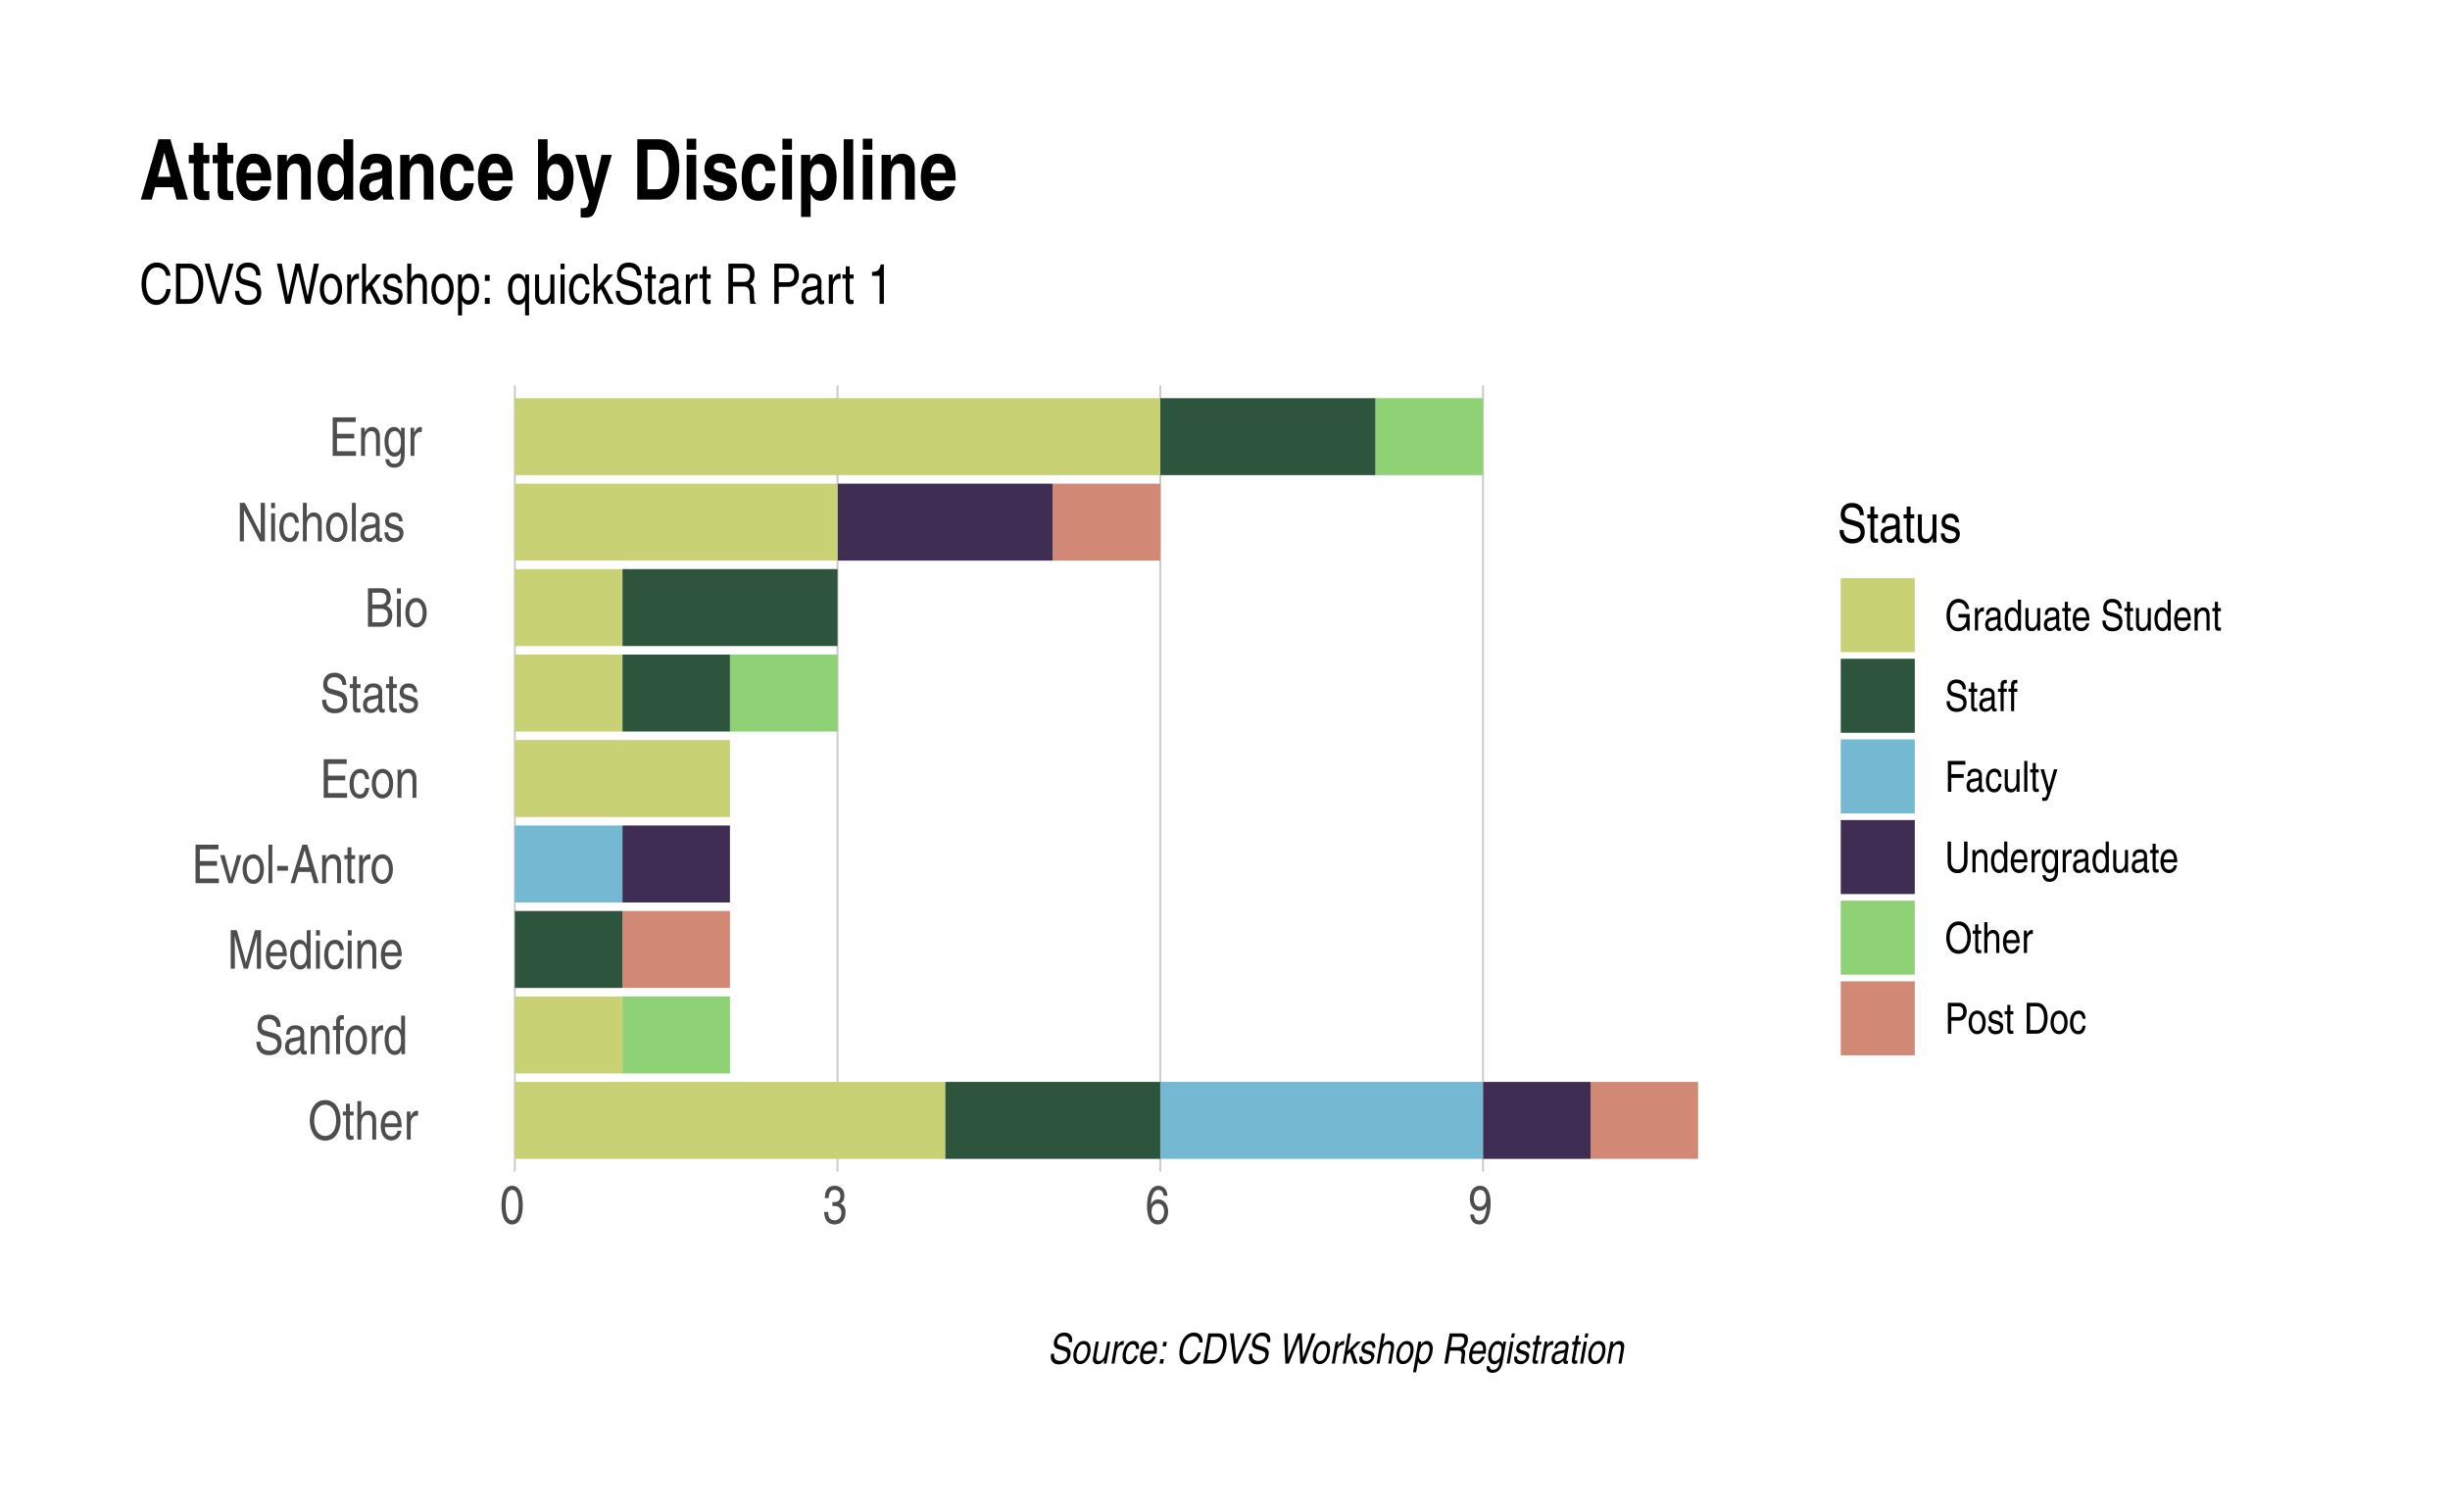
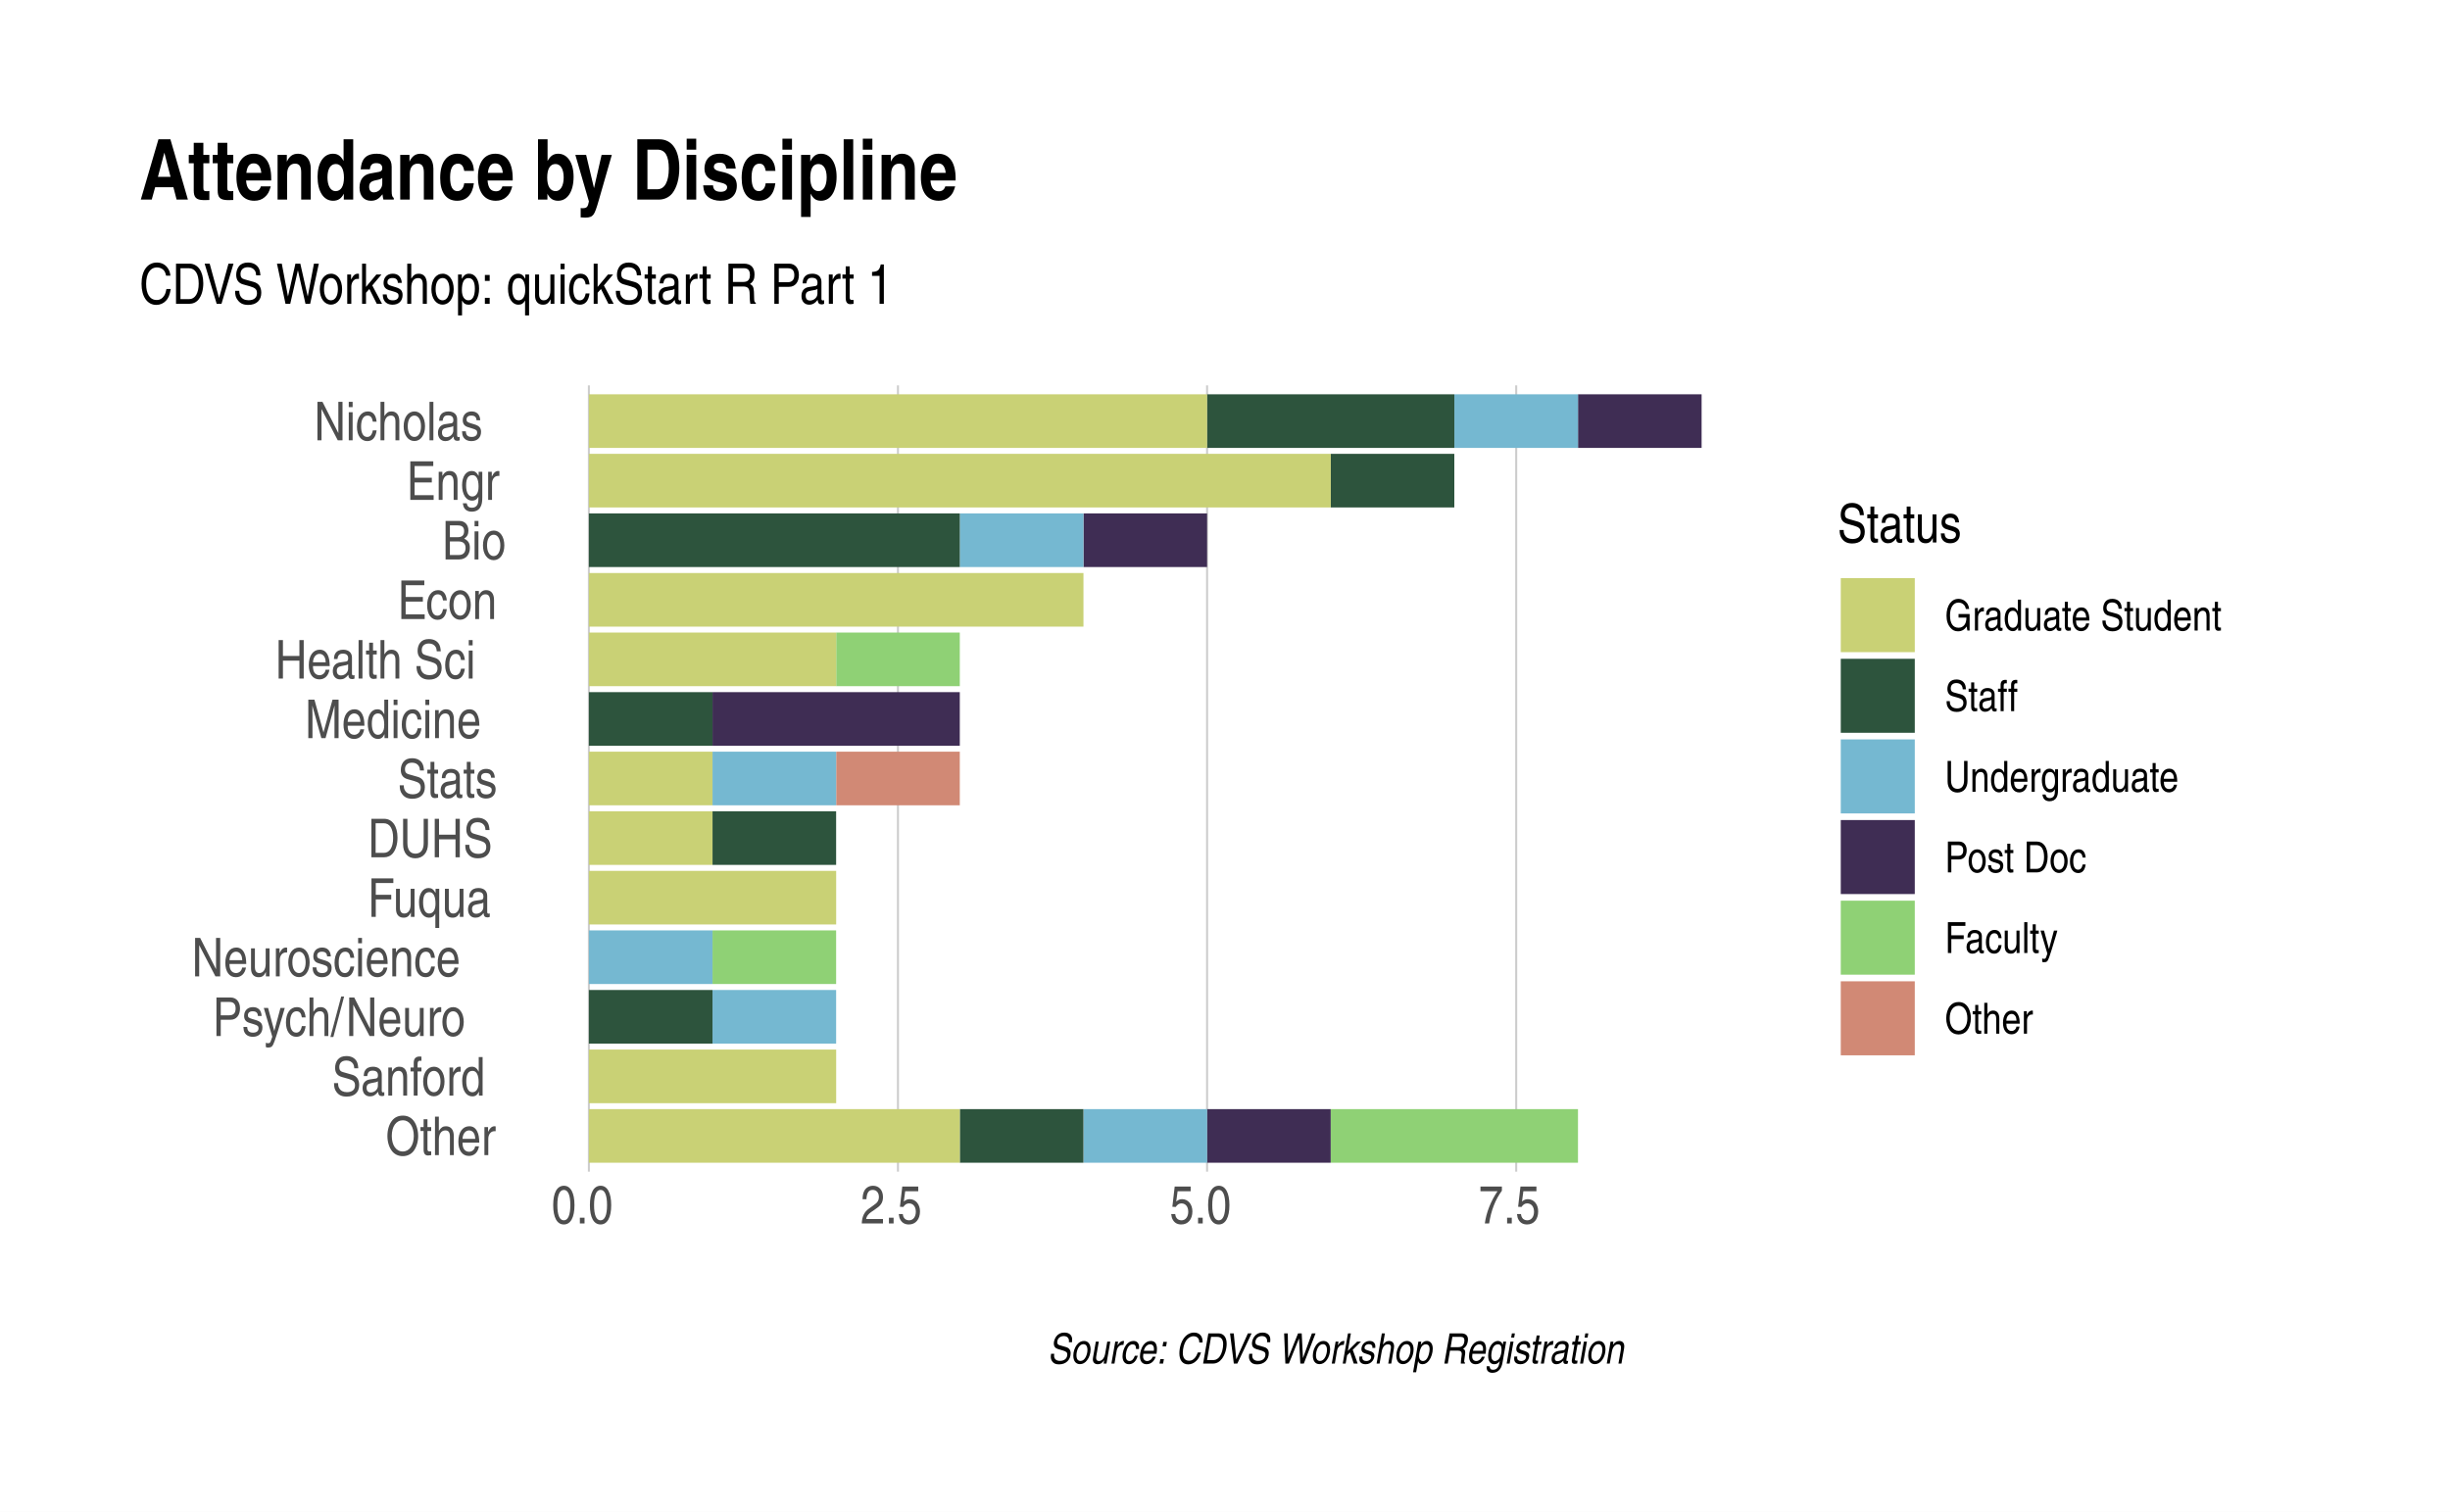
<svg xmlns="http://www.w3.org/2000/svg" viewBox="0 0 525.00 324.00">
  <defs>
    <style type="text/css">
    line, polyline, polygon, path, rect, circle {
      fill: none;
      stroke: #000000;
      stroke-linecap: round;
      stroke-linejoin: round;
      stroke-miterlimit: 10.00;
    }
  </style>
  </defs>
  <rect width="100%" height="100%" style="stroke: none; fill: #FFFFFF;" />
  <defs>
-     <clipPath id="cpOTcuNjR8Mzc2LjU2fDI1MS4xMHw4Mi41OA==">
-       <rect x="97.64" y="82.58" width="278.92" height="168.51" />
+     <clipPath id="cpMTE0LjI3fDM3Ni41NnwyNTEuMTB8ODIuNTg=">
+       <rect x="114.27" y="82.58" width="262.29" height="168.51" />
    </clipPath>
  </defs>
-   <polyline points="110.32,251.10 110.32,82.58 " style="stroke-width: 0.43; stroke: #CCCCCC; stroke-linecap: butt;" clip-path="url(#cpOTcuNjR8Mzc2LjU2fDI1MS4xMHw4Mi41OA==)" />
-   <polyline points="179.47,251.10 179.47,82.58 " style="stroke-width: 0.43; stroke: #CCCCCC; stroke-linecap: butt;" clip-path="url(#cpOTcuNjR8Mzc2LjU2fDI1MS4xMHw4Mi41OA==)" />
-   <polyline points="248.63,251.10 248.63,82.58 " style="stroke-width: 0.43; stroke: #CCCCCC; stroke-linecap: butt;" clip-path="url(#cpOTcuNjR8Mzc2LjU2fDI1MS4xMHw4Mi41OA==)" />
-   <polyline points="317.78,251.10 317.78,82.58 " style="stroke-width: 0.43; stroke: #CCCCCC; stroke-linecap: butt;" clip-path="url(#cpOTcuNjR8Mzc2LjU2fDI1MS4xMHw4Mi41OA==)" />
-   <rect x="340.83" y="231.86" width="23.05" height="16.49" style="stroke-width: 1.07; stroke: none; stroke-linecap: square; stroke-linejoin: miter; fill: #D18975;" clip-path="url(#cpOTcuNjR8Mzc2LjU2fDI1MS4xMHw4Mi41OA==)" />
-   <rect x="317.78" y="231.86" width="23.05" height="16.49" style="stroke-width: 1.07; stroke: none; stroke-linecap: square; stroke-linejoin: miter; fill: #3F2D54;" clip-path="url(#cpOTcuNjR8Mzc2LjU2fDI1MS4xMHw4Mi41OA==)" />
-   <rect x="248.63" y="231.86" width="69.15" height="16.49" style="stroke-width: 1.07; stroke: none; stroke-linecap: square; stroke-linejoin: miter; fill: #75B8D1;" clip-path="url(#cpOTcuNjR8Mzc2LjU2fDI1MS4xMHw4Mi41OA==)" />
-   <rect x="202.52" y="231.86" width="46.10" height="16.49" style="stroke-width: 1.07; stroke: none; stroke-linecap: square; stroke-linejoin: miter; fill: #2D543D;" clip-path="url(#cpOTcuNjR8Mzc2LjU2fDI1MS4xMHw4Mi41OA==)" />
-   <rect x="110.32" y="231.86" width="92.20" height="16.49" style="stroke-width: 1.07; stroke: none; stroke-linecap: square; stroke-linejoin: miter; fill: #C9D175;" clip-path="url(#cpOTcuNjR8Mzc2LjU2fDI1MS4xMHw4Mi41OA==)" />
-   <rect x="133.37" y="213.55" width="23.05" height="16.49" style="stroke-width: 1.07; stroke: none; stroke-linecap: square; stroke-linejoin: miter; fill: #8FD175;" clip-path="url(#cpOTcuNjR8Mzc2LjU2fDI1MS4xMHw4Mi41OA==)" />
-   <rect x="110.32" y="213.55" width="23.05" height="16.49" style="stroke-width: 1.07; stroke: none; stroke-linecap: square; stroke-linejoin: miter; fill: #C9D175;" clip-path="url(#cpOTcuNjR8Mzc2LjU2fDI1MS4xMHw4Mi41OA==)" />
-   <rect x="133.37" y="195.23" width="23.05" height="16.49" style="stroke-width: 1.07; stroke: none; stroke-linecap: square; stroke-linejoin: miter; fill: #D18975;" clip-path="url(#cpOTcuNjR8Mzc2LjU2fDI1MS4xMHw4Mi41OA==)" />
-   <rect x="110.32" y="195.23" width="23.05" height="16.49" style="stroke-width: 1.07; stroke: none; stroke-linecap: square; stroke-linejoin: miter; fill: #2D543D;" clip-path="url(#cpOTcuNjR8Mzc2LjU2fDI1MS4xMHw4Mi41OA==)" />
-   <rect x="133.37" y="176.91" width="23.05" height="16.49" style="stroke-width: 1.07; stroke: none; stroke-linecap: square; stroke-linejoin: miter; fill: #3F2D54;" clip-path="url(#cpOTcuNjR8Mzc2LjU2fDI1MS4xMHw4Mi41OA==)" />
-   <rect x="110.32" y="176.91" width="23.05" height="16.49" style="stroke-width: 1.07; stroke: none; stroke-linecap: square; stroke-linejoin: miter; fill: #75B8D1;" clip-path="url(#cpOTcuNjR8Mzc2LjU2fDI1MS4xMHw4Mi41OA==)" />
-   <rect x="110.32" y="158.60" width="46.10" height="16.49" style="stroke-width: 1.07; stroke: none; stroke-linecap: square; stroke-linejoin: miter; fill: #C9D175;" clip-path="url(#cpOTcuNjR8Mzc2LjU2fDI1MS4xMHw4Mi41OA==)" />
-   <rect x="156.42" y="140.28" width="23.05" height="16.49" style="stroke-width: 1.07; stroke: none; stroke-linecap: square; stroke-linejoin: miter; fill: #8FD175;" clip-path="url(#cpOTcuNjR8Mzc2LjU2fDI1MS4xMHw4Mi41OA==)" />
-   <rect x="133.37" y="140.28" width="23.05" height="16.49" style="stroke-width: 1.07; stroke: none; stroke-linecap: square; stroke-linejoin: miter; fill: #2D543D;" clip-path="url(#cpOTcuNjR8Mzc2LjU2fDI1MS4xMHw4Mi41OA==)" />
-   <rect x="110.32" y="140.28" width="23.05" height="16.49" style="stroke-width: 1.07; stroke: none; stroke-linecap: square; stroke-linejoin: miter; fill: #C9D175;" clip-path="url(#cpOTcuNjR8Mzc2LjU2fDI1MS4xMHw4Mi41OA==)" />
-   <rect x="133.37" y="121.96" width="46.10" height="16.49" style="stroke-width: 1.07; stroke: none; stroke-linecap: square; stroke-linejoin: miter; fill: #2D543D;" clip-path="url(#cpOTcuNjR8Mzc2LjU2fDI1MS4xMHw4Mi41OA==)" />
-   <rect x="110.32" y="121.96" width="23.05" height="16.49" style="stroke-width: 1.07; stroke: none; stroke-linecap: square; stroke-linejoin: miter; fill: #C9D175;" clip-path="url(#cpOTcuNjR8Mzc2LjU2fDI1MS4xMHw4Mi41OA==)" />
-   <rect x="225.57" y="103.65" width="23.05" height="16.49" style="stroke-width: 1.07; stroke: none; stroke-linecap: square; stroke-linejoin: miter; fill: #D18975;" clip-path="url(#cpOTcuNjR8Mzc2LjU2fDI1MS4xMHw4Mi41OA==)" />
-   <rect x="179.47" y="103.65" width="46.10" height="16.49" style="stroke-width: 1.07; stroke: none; stroke-linecap: square; stroke-linejoin: miter; fill: #3F2D54;" clip-path="url(#cpOTcuNjR8Mzc2LjU2fDI1MS4xMHw4Mi41OA==)" />
-   <rect x="110.32" y="103.65" width="69.15" height="16.49" style="stroke-width: 1.07; stroke: none; stroke-linecap: square; stroke-linejoin: miter; fill: #C9D175;" clip-path="url(#cpOTcuNjR8Mzc2LjU2fDI1MS4xMHw4Mi41OA==)" />
-   <rect x="294.73" y="85.33" width="23.05" height="16.49" style="stroke-width: 1.07; stroke: none; stroke-linecap: square; stroke-linejoin: miter; fill: #8FD175;" clip-path="url(#cpOTcuNjR8Mzc2LjU2fDI1MS4xMHw4Mi41OA==)" />
-   <rect x="248.63" y="85.33" width="46.10" height="16.49" style="stroke-width: 1.07; stroke: none; stroke-linecap: square; stroke-linejoin: miter; fill: #2D543D;" clip-path="url(#cpOTcuNjR8Mzc2LjU2fDI1MS4xMHw4Mi41OA==)" />
-   <rect x="110.32" y="85.33" width="138.31" height="16.49" style="stroke-width: 1.07; stroke: none; stroke-linecap: square; stroke-linejoin: miter; fill: #C9D175;" clip-path="url(#cpOTcuNjR8Mzc2LjU2fDI1MS4xMHw4Mi41OA==)" />
+   <polyline points="126.19,251.10 126.19,82.58 " style="stroke-width: 0.43; stroke: #CCCCCC; stroke-linecap: butt;" clip-path="url(#cpMTE0LjI3fDM3Ni41NnwyNTEuMTB8ODIuNTg=)" />
+   <polyline points="192.42,251.10 192.42,82.58 " style="stroke-width: 0.43; stroke: #CCCCCC; stroke-linecap: butt;" clip-path="url(#cpMTE0LjI3fDM3Ni41NnwyNTEuMTB8ODIuNTg=)" />
+   <polyline points="258.66,251.10 258.66,82.58 " style="stroke-width: 0.43; stroke: #CCCCCC; stroke-linecap: butt;" clip-path="url(#cpMTE0LjI3fDM3Ni41NnwyNTEuMTB8ODIuNTg=)" />
+   <polyline points="324.90,251.10 324.90,82.58 " style="stroke-width: 0.43; stroke: #CCCCCC; stroke-linecap: butt;" clip-path="url(#cpMTE0LjI3fDM3Ni41NnwyNTEuMTB8ODIuNTg=)" />
+   <rect x="285.15" y="237.69" width="52.99" height="11.49" style="stroke-width: 1.07; stroke: none; stroke-linecap: square; stroke-linejoin: miter; fill: #8FD175;" clip-path="url(#cpMTE0LjI3fDM3Ni41NnwyNTEuMTB8ODIuNTg=)" />
+   <rect x="258.66" y="237.69" width="26.49" height="11.49" style="stroke-width: 1.07; stroke: none; stroke-linecap: square; stroke-linejoin: miter; fill: #3F2D54;" clip-path="url(#cpMTE0LjI3fDM3Ni41NnwyNTEuMTB8ODIuNTg=)" />
+   <rect x="232.17" y="237.69" width="26.49" height="11.49" style="stroke-width: 1.07; stroke: none; stroke-linecap: square; stroke-linejoin: miter; fill: #75B8D1;" clip-path="url(#cpMTE0LjI3fDM3Ni41NnwyNTEuMTB8ODIuNTg=)" />
+   <rect x="205.67" y="237.69" width="26.49" height="11.49" style="stroke-width: 1.07; stroke: none; stroke-linecap: square; stroke-linejoin: miter; fill: #2D543D;" clip-path="url(#cpMTE0LjI3fDM3Ni41NnwyNTEuMTB8ODIuNTg=)" />
+   <rect x="126.19" y="237.69" width="79.48" height="11.49" style="stroke-width: 1.07; stroke: none; stroke-linecap: square; stroke-linejoin: miter; fill: #C9D175;" clip-path="url(#cpMTE0LjI3fDM3Ni41NnwyNTEuMTB8ODIuNTg=)" />
+   <rect x="126.19" y="224.93" width="52.99" height="11.49" style="stroke-width: 1.07; stroke: none; stroke-linecap: square; stroke-linejoin: miter; fill: #C9D175;" clip-path="url(#cpMTE0LjI3fDM3Ni41NnwyNTEuMTB8ODIuNTg=)" />
+   <rect x="152.68" y="212.16" width="26.49" height="11.49" style="stroke-width: 1.07; stroke: none; stroke-linecap: square; stroke-linejoin: miter; fill: #75B8D1;" clip-path="url(#cpMTE0LjI3fDM3Ni41NnwyNTEuMTB8ODIuNTg=)" />
+   <rect x="126.19" y="212.16" width="26.49" height="11.49" style="stroke-width: 1.07; stroke: none; stroke-linecap: square; stroke-linejoin: miter; fill: #2D543D;" clip-path="url(#cpMTE0LjI3fDM3Ni41NnwyNTEuMTB8ODIuNTg=)" />
+   <rect x="152.68" y="199.39" width="26.49" height="11.49" style="stroke-width: 1.07; stroke: none; stroke-linecap: square; stroke-linejoin: miter; fill: #8FD175;" clip-path="url(#cpMTE0LjI3fDM3Ni41NnwyNTEuMTB8ODIuNTg=)" />
+   <rect x="126.19" y="199.39" width="26.49" height="11.49" style="stroke-width: 1.07; stroke: none; stroke-linecap: square; stroke-linejoin: miter; fill: #75B8D1;" clip-path="url(#cpMTE0LjI3fDM3Ni41NnwyNTEuMTB8ODIuNTg=)" />
+   <rect x="126.19" y="186.63" width="52.99" height="11.49" style="stroke-width: 1.07; stroke: none; stroke-linecap: square; stroke-linejoin: miter; fill: #C9D175;" clip-path="url(#cpMTE0LjI3fDM3Ni41NnwyNTEuMTB8ODIuNTg=)" />
+   <rect x="152.68" y="173.86" width="26.49" height="11.49" style="stroke-width: 1.07; stroke: none; stroke-linecap: square; stroke-linejoin: miter; fill: #2D543D;" clip-path="url(#cpMTE0LjI3fDM3Ni41NnwyNTEuMTB8ODIuNTg=)" />
+   <rect x="126.19" y="173.86" width="26.49" height="11.49" style="stroke-width: 1.07; stroke: none; stroke-linecap: square; stroke-linejoin: miter; fill: #C9D175;" clip-path="url(#cpMTE0LjI3fDM3Ni41NnwyNTEuMTB8ODIuNTg=)" />
+   <rect x="179.18" y="161.09" width="26.49" height="11.49" style="stroke-width: 1.07; stroke: none; stroke-linecap: square; stroke-linejoin: miter; fill: #D18975;" clip-path="url(#cpMTE0LjI3fDM3Ni41NnwyNTEuMTB8ODIuNTg=)" />
+   <rect x="152.68" y="161.09" width="26.49" height="11.49" style="stroke-width: 1.07; stroke: none; stroke-linecap: square; stroke-linejoin: miter; fill: #75B8D1;" clip-path="url(#cpMTE0LjI3fDM3Ni41NnwyNTEuMTB8ODIuNTg=)" />
+   <rect x="126.19" y="161.09" width="26.49" height="11.49" style="stroke-width: 1.07; stroke: none; stroke-linecap: square; stroke-linejoin: miter; fill: #C9D175;" clip-path="url(#cpMTE0LjI3fDM3Ni41NnwyNTEuMTB8ODIuNTg=)" />
+   <rect x="152.68" y="148.33" width="52.99" height="11.49" style="stroke-width: 1.07; stroke: none; stroke-linecap: square; stroke-linejoin: miter; fill: #3F2D54;" clip-path="url(#cpMTE0LjI3fDM3Ni41NnwyNTEuMTB8ODIuNTg=)" />
+   <rect x="126.19" y="148.33" width="26.49" height="11.49" style="stroke-width: 1.07; stroke: none; stroke-linecap: square; stroke-linejoin: miter; fill: #2D543D;" clip-path="url(#cpMTE0LjI3fDM3Ni41NnwyNTEuMTB8ODIuNTg=)" />
+   <rect x="179.18" y="135.56" width="26.49" height="11.49" style="stroke-width: 1.07; stroke: none; stroke-linecap: square; stroke-linejoin: miter; fill: #8FD175;" clip-path="url(#cpMTE0LjI3fDM3Ni41NnwyNTEuMTB8ODIuNTg=)" />
+   <rect x="126.19" y="135.56" width="52.99" height="11.49" style="stroke-width: 1.07; stroke: none; stroke-linecap: square; stroke-linejoin: miter; fill: #C9D175;" clip-path="url(#cpMTE0LjI3fDM3Ni41NnwyNTEuMTB8ODIuNTg=)" />
+   <rect x="126.19" y="122.80" width="105.98" height="11.49" style="stroke-width: 1.07; stroke: none; stroke-linecap: square; stroke-linejoin: miter; fill: #C9D175;" clip-path="url(#cpMTE0LjI3fDM3Ni41NnwyNTEuMTB8ODIuNTg=)" />
+   <rect x="232.17" y="110.03" width="26.49" height="11.49" style="stroke-width: 1.07; stroke: none; stroke-linecap: square; stroke-linejoin: miter; fill: #3F2D54;" clip-path="url(#cpMTE0LjI3fDM3Ni41NnwyNTEuMTB8ODIuNTg=)" />
+   <rect x="205.67" y="110.03" width="26.49" height="11.49" style="stroke-width: 1.07; stroke: none; stroke-linecap: square; stroke-linejoin: miter; fill: #75B8D1;" clip-path="url(#cpMTE0LjI3fDM3Ni41NnwyNTEuMTB8ODIuNTg=)" />
+   <rect x="126.19" y="110.03" width="79.48" height="11.49" style="stroke-width: 1.07; stroke: none; stroke-linecap: square; stroke-linejoin: miter; fill: #2D543D;" clip-path="url(#cpMTE0LjI3fDM3Ni41NnwyNTEuMTB8ODIuNTg=)" />
+   <rect x="285.15" y="97.26" width="26.49" height="11.49" style="stroke-width: 1.07; stroke: none; stroke-linecap: square; stroke-linejoin: miter; fill: #2D543D;" clip-path="url(#cpMTE0LjI3fDM3Ni41NnwyNTEuMTB8ODIuNTg=)" />
+   <rect x="126.19" y="97.26" width="158.97" height="11.49" style="stroke-width: 1.07; stroke: none; stroke-linecap: square; stroke-linejoin: miter; fill: #C9D175;" clip-path="url(#cpMTE0LjI3fDM3Ni41NnwyNTEuMTB8ODIuNTg=)" />
+   <rect x="338.14" y="84.50" width="26.49" height="11.49" style="stroke-width: 1.07; stroke: none; stroke-linecap: square; stroke-linejoin: miter; fill: #3F2D54;" clip-path="url(#cpMTE0LjI3fDM3Ni41NnwyNTEuMTB8ODIuNTg=)" />
+   <rect x="311.65" y="84.50" width="26.49" height="11.49" style="stroke-width: 1.07; stroke: none; stroke-linecap: square; stroke-linejoin: miter; fill: #75B8D1;" clip-path="url(#cpMTE0LjI3fDM3Ni41NnwyNTEuMTB8ODIuNTg=)" />
+   <rect x="258.66" y="84.50" width="52.99" height="11.49" style="stroke-width: 1.07; stroke: none; stroke-linecap: square; stroke-linejoin: miter; fill: #2D543D;" clip-path="url(#cpMTE0LjI3fDM3Ni41NnwyNTEuMTB8ODIuNTg=)" />
+   <rect x="126.19" y="84.50" width="132.47" height="11.49" style="stroke-width: 1.07; stroke: none; stroke-linecap: square; stroke-linejoin: miter; fill: #C9D175;" clip-path="url(#cpMTE0LjI3fDM3Ni41NnwyNTEuMTB8ODIuNTg=)" />
  <defs>
    <clipPath id="cpMC4wMHw1MjUuMDB8MzI0LjAwfDAuMDA=">
      <rect x="0.00" y="0.00" width="525.00" height="324.00" />
    </clipPath>
  </defs>
  <g clip-path="url(#cpMC4wMHw1MjUuMDB8MzI0LjAwfDAuMDA=)">
-     <text x="66.01" y="244.22" style="font-size: 11.50px; fill: #4D4D4D; font-family: Arial Narrow;" textLength="28.76px" lengthAdjust="spacingAndGlyphs">Other</text>
+     <text x="82.64" y="247.55" style="font-size: 11.50px; fill: #4D4D4D; font-family: Arial Narrow;" textLength="28.76px" lengthAdjust="spacingAndGlyphs">Other</text>
  </g>
  <g clip-path="url(#cpMC4wMHw1MjUuMDB8MzI0LjAwfDAuMDA=)">
-     <text x="54.50" y="225.91" style="font-size: 11.50px; fill: #4D4D4D; font-family: Arial Narrow;" textLength="40.28px" lengthAdjust="spacingAndGlyphs">Sanford</text>
+     <text x="71.12" y="234.79" style="font-size: 11.50px; fill: #4D4D4D; font-family: Arial Narrow;" textLength="40.28px" lengthAdjust="spacingAndGlyphs">Sanford</text>
  </g>
  <g clip-path="url(#cpMC4wMHw1MjUuMDB8MzI0LjAwfDAuMDA=)">
-     <text x="48.75" y="207.59" style="font-size: 11.50px; fill: #4D4D4D; font-family: Arial Narrow;" textLength="46.02px" lengthAdjust="spacingAndGlyphs">Medicine</text>
+     <text x="45.57" y="222.02" style="font-size: 11.50px; fill: #4D4D4D; font-family: Arial Narrow;" textLength="65.83px" lengthAdjust="spacingAndGlyphs">Psych/Neuro</text>
  </g>
  <g clip-path="url(#cpMC4wMHw1MjUuMDB8MzI0LjAwfDAuMDA=)">
-     <text x="41.09" y="189.27" style="font-size: 11.50px; fill: #4D4D4D; font-family: Arial Narrow;" textLength="53.69px" lengthAdjust="spacingAndGlyphs">Evol-Antro</text>
+     <text x="41.09" y="209.25" style="font-size: 11.50px; fill: #4D4D4D; font-family: Arial Narrow;" textLength="70.31px" lengthAdjust="spacingAndGlyphs">Neuroscience</text>
  </g>
  <g clip-path="url(#cpMC4wMHw1MjUuMDB8MzI0LjAwfDAuMDA=)">
-     <text x="68.56" y="170.96" style="font-size: 11.50px; fill: #4D4D4D; font-family: Arial Narrow;" textLength="26.21px" lengthAdjust="spacingAndGlyphs">Econ</text>
+     <text x="78.79" y="196.49" style="font-size: 11.50px; fill: #4D4D4D; font-family: Arial Narrow;" textLength="32.61px" lengthAdjust="spacingAndGlyphs">Fuqua</text>
  </g>
  <g clip-path="url(#cpMC4wMHw1MjUuMDB8MzI0LjAwfDAuMDA=)">
-     <text x="68.57" y="152.64" style="font-size: 11.50px; fill: #4D4D4D; font-family: Arial Narrow;" textLength="26.21px" lengthAdjust="spacingAndGlyphs">Stats</text>
+     <text x="78.82" y="183.72" style="font-size: 11.50px; fill: #4D4D4D; font-family: Arial Narrow;" textLength="32.59px" lengthAdjust="spacingAndGlyphs">DUHS</text>
  </g>
  <g clip-path="url(#cpMC4wMHw1MjUuMDB8MzI0LjAwfDAuMDA=)">
-     <text x="78.15" y="134.32" style="font-size: 11.50px; fill: #4D4D4D; font-family: Arial Narrow;" textLength="16.62px" lengthAdjust="spacingAndGlyphs">Bio</text>
+     <text x="85.20" y="170.96" style="font-size: 11.50px; fill: #4D4D4D; font-family: Arial Narrow;" textLength="26.21px" lengthAdjust="spacingAndGlyphs">Stats</text>
  </g>
  <g clip-path="url(#cpMC4wMHw1MjUuMDB8MzI0LjAwfDAuMDA=)">
-     <text x="50.67" y="116.01" style="font-size: 11.50px; fill: #4D4D4D; font-family: Arial Narrow;" textLength="44.10px" lengthAdjust="spacingAndGlyphs">Nicholas</text>
+     <text x="65.38" y="158.19" style="font-size: 11.50px; fill: #4D4D4D; font-family: Arial Narrow;" textLength="46.02px" lengthAdjust="spacingAndGlyphs">Medicine</text>
  </g>
  <g clip-path="url(#cpMC4wMHw1MjUuMDB8MzI0LjAwfDAuMDA=)">
-     <text x="70.48" y="97.69" style="font-size: 11.50px; fill: #4D4D4D; font-family: Arial Narrow;" textLength="24.29px" lengthAdjust="spacingAndGlyphs">Engr</text>
+     <text x="58.99" y="145.42" style="font-size: 11.50px; fill: #4D4D4D; font-family: Arial Narrow;" textLength="52.41px" lengthAdjust="spacingAndGlyphs">Health Sci</text>
  </g>
  <g clip-path="url(#cpMC4wMHw1MjUuMDB8MzI0LjAwfDAuMDA=)">
-     <text x="107.12" y="262.19" style="font-size: 11.50px; fill: #4D4D4D; font-family: Arial Narrow;" textLength="6.40px" lengthAdjust="spacingAndGlyphs">0</text>
+     <text x="85.19" y="132.66" style="font-size: 11.50px; fill: #4D4D4D; font-family: Arial Narrow;" textLength="26.21px" lengthAdjust="spacingAndGlyphs">Econ</text>
  </g>
  <g clip-path="url(#cpMC4wMHw1MjUuMDB8MzI0LjAwfDAuMDA=)">
-     <text x="176.27" y="262.19" style="font-size: 11.50px; fill: #4D4D4D; font-family: Arial Narrow;" textLength="6.40px" lengthAdjust="spacingAndGlyphs">3</text>
+     <text x="94.78" y="119.89" style="font-size: 11.50px; fill: #4D4D4D; font-family: Arial Narrow;" textLength="16.62px" lengthAdjust="spacingAndGlyphs">Bio</text>
  </g>
  <g clip-path="url(#cpMC4wMHw1MjUuMDB8MzI0LjAwfDAuMDA=)">
-     <text x="245.43" y="262.19" style="font-size: 11.50px; fill: #4D4D4D; font-family: Arial Narrow;" textLength="6.40px" lengthAdjust="spacingAndGlyphs">6</text>
+     <text x="87.11" y="107.12" style="font-size: 11.50px; fill: #4D4D4D; font-family: Arial Narrow;" textLength="24.29px" lengthAdjust="spacingAndGlyphs">Engr</text>
  </g>
  <g clip-path="url(#cpMC4wMHw1MjUuMDB8MzI0LjAwfDAuMDA=)">
-     <text x="314.58" y="262.19" style="font-size: 11.50px; fill: #4D4D4D; font-family: Arial Narrow;" textLength="6.40px" lengthAdjust="spacingAndGlyphs">9</text>
+     <text x="67.30" y="94.36" style="font-size: 11.50px; fill: #4D4D4D; font-family: Arial Narrow;" textLength="44.10px" lengthAdjust="spacingAndGlyphs">Nicholas</text>
+   </g>
+   <g clip-path="url(#cpMC4wMHw1MjUuMDB8MzI0LjAwfDAuMDA=)">
+     <text x="118.20" y="262.19" style="font-size: 11.50px; fill: #4D4D4D; font-family: Arial Narrow;" textLength="15.99px" lengthAdjust="spacingAndGlyphs">0.0</text>
+   </g>
+   <g clip-path="url(#cpMC4wMHw1MjUuMDB8MzI0LjAwfDAuMDA=)">
+     <text x="184.43" y="262.19" style="font-size: 11.50px; fill: #4D4D4D; font-family: Arial Narrow;" textLength="15.99px" lengthAdjust="spacingAndGlyphs">2.5</text>
+   </g>
+   <g clip-path="url(#cpMC4wMHw1MjUuMDB8MzI0LjAwfDAuMDA=)">
+     <text x="250.67" y="262.19" style="font-size: 11.50px; fill: #4D4D4D; font-family: Arial Narrow;" textLength="15.99px" lengthAdjust="spacingAndGlyphs">5.0</text>
+   </g>
+   <g clip-path="url(#cpMC4wMHw1MjUuMDB8MzI0LjAwfDAuMDA=)">
+     <text x="316.90" y="262.19" style="font-size: 11.50px; fill: #4D4D4D; font-family: Arial Narrow;" textLength="15.99px" lengthAdjust="spacingAndGlyphs">7.5</text>
  </g>
  <g clip-path="url(#cpMC4wMHw1MjUuMDB8MzI0LjAwfDAuMDA=)">
    <text x="393.75" y="116.25" style="font-size: 11.50px; font-family: Arial Narrow;" textLength="32.60px" lengthAdjust="spacingAndGlyphs">Status</text>
  </g>
  <rect x="394.45" y="123.90" width="15.86" height="15.86" style="stroke-width: 1.07; stroke: none; stroke-linecap: square; stroke-linejoin: miter; fill: #C9D175;" clip-path="url(#cpMC4wMHw1MjUuMDB8MzI0LjAwfDAuMDA=)" />
  <rect x="394.45" y="141.18" width="15.86" height="15.86" style="stroke-width: 1.07; stroke: none; stroke-linecap: square; stroke-linejoin: miter; fill: #2D543D;" clip-path="url(#cpMC4wMHw1MjUuMDB8MzI0LjAwfDAuMDA=)" />
  <rect x="394.45" y="158.46" width="15.86" height="15.86" style="stroke-width: 1.07; stroke: none; stroke-linecap: square; stroke-linejoin: miter; fill: #75B8D1;" clip-path="url(#cpMC4wMHw1MjUuMDB8MzI0LjAwfDAuMDA=)" />
  <rect x="394.45" y="175.74" width="15.86" height="15.86" style="stroke-width: 1.07; stroke: none; stroke-linecap: square; stroke-linejoin: miter; fill: #3F2D54;" clip-path="url(#cpMC4wMHw1MjUuMDB8MzI0LjAwfDAuMDA=)" />
  <rect x="394.45" y="193.02" width="15.86" height="15.86" style="stroke-width: 1.07; stroke: none; stroke-linecap: square; stroke-linejoin: miter; fill: #8FD175;" clip-path="url(#cpMC4wMHw1MjUuMDB8MzI0LjAwfDAuMDA=)" />
  <rect x="394.45" y="210.30" width="15.86" height="15.86" style="stroke-width: 1.07; stroke: none; stroke-linecap: square; stroke-linejoin: miter; fill: #D18975;" clip-path="url(#cpMC4wMHw1MjUuMDB8MzI0LjAwfDAuMDA=)" />
  <g clip-path="url(#cpMC4wMHw1MjUuMDB8MzI0LjAwfDAuMDA=)">
    <text x="416.75" y="135.12" style="font-size: 9.20px; font-family: Arial Narrow;" textLength="72.63px" lengthAdjust="spacingAndGlyphs">Graduate Student</text>
  </g>
  <g clip-path="url(#cpMC4wMHw1MjUuMDB8MzI0LjAwfDAuMDA=)">
    <text x="416.75" y="152.40" style="font-size: 9.20px; font-family: Arial Narrow;" textLength="18.92px" lengthAdjust="spacingAndGlyphs">Staff</text>
  </g>
  <g clip-path="url(#cpMC4wMHw1MjUuMDB8MzI0LjAwfDAuMDA=)">
-     <text x="416.75" y="169.68" style="font-size: 9.20px; font-family: Arial Narrow;" textLength="29.65px" lengthAdjust="spacingAndGlyphs">Faculty</text>
+     <text x="416.75" y="169.68" style="font-size: 9.20px; font-family: Arial Narrow;" textLength="61.38px" lengthAdjust="spacingAndGlyphs">Undergraduate</text>
  </g>
  <g clip-path="url(#cpMC4wMHw1MjUuMDB8MzI0LjAwfDAuMDA=)">
-     <text x="416.75" y="186.96" style="font-size: 9.20px; font-family: Arial Narrow;" textLength="61.38px" lengthAdjust="spacingAndGlyphs">Undergraduate</text>
+     <text x="416.75" y="186.96" style="font-size: 9.20px; font-family: Arial Narrow;" textLength="37.33px" lengthAdjust="spacingAndGlyphs">Post Doc</text>
  </g>
  <g clip-path="url(#cpMC4wMHw1MjUuMDB8MzI0LjAwfDAuMDA=)">
-     <text x="416.75" y="204.24" style="font-size: 9.20px; font-family: Arial Narrow;" textLength="23.01px" lengthAdjust="spacingAndGlyphs">Other</text>
+     <text x="416.75" y="204.24" style="font-size: 9.20px; font-family: Arial Narrow;" textLength="29.65px" lengthAdjust="spacingAndGlyphs">Faculty</text>
  </g>
  <g clip-path="url(#cpMC4wMHw1MjUuMDB8MzI0LjAwfDAuMDA=)">
-     <text x="416.75" y="221.52" style="font-size: 9.20px; font-family: Arial Narrow;" textLength="37.33px" lengthAdjust="spacingAndGlyphs">Post Doc</text>
+     <text x="416.75" y="221.52" style="font-size: 9.20px; font-family: Arial Narrow;" textLength="23.01px" lengthAdjust="spacingAndGlyphs">Other</text>
  </g>
  <g clip-path="url(#cpMC4wMHw1MjUuMDB8MzI0LjAwfDAuMDA=)">
    <text x="29.89" y="65.11" style="font-size: 12.00px; font-family: Arial Narrow;" textLength="198.06px" lengthAdjust="spacingAndGlyphs">CDVS Workshop: quickStart R Part 1</text>
  </g>
  <g clip-path="url(#cpMC4wMHw1MjUuMDB8MzI0LjAwfDAuMDA=)">
    <text x="29.89" y="42.77" style="font-size: 18.00px; font-weight: bold; font-family: Arial Narrow;" textLength="214.05px" lengthAdjust="spacingAndGlyphs">Attendance by Discipline</text>
  </g>
  <g clip-path="url(#cpMC4wMHw1MjUuMDB8MzI0LjAwfDAuMDA=)">
    <text x="224.50" y="292.22" style="font-size: 9.00px; font-style: italic; font-family: Arial Narrow;" textLength="152.06px" lengthAdjust="spacingAndGlyphs">Source: CDVS Workshop Registration</text>
  </g>
</svg>
